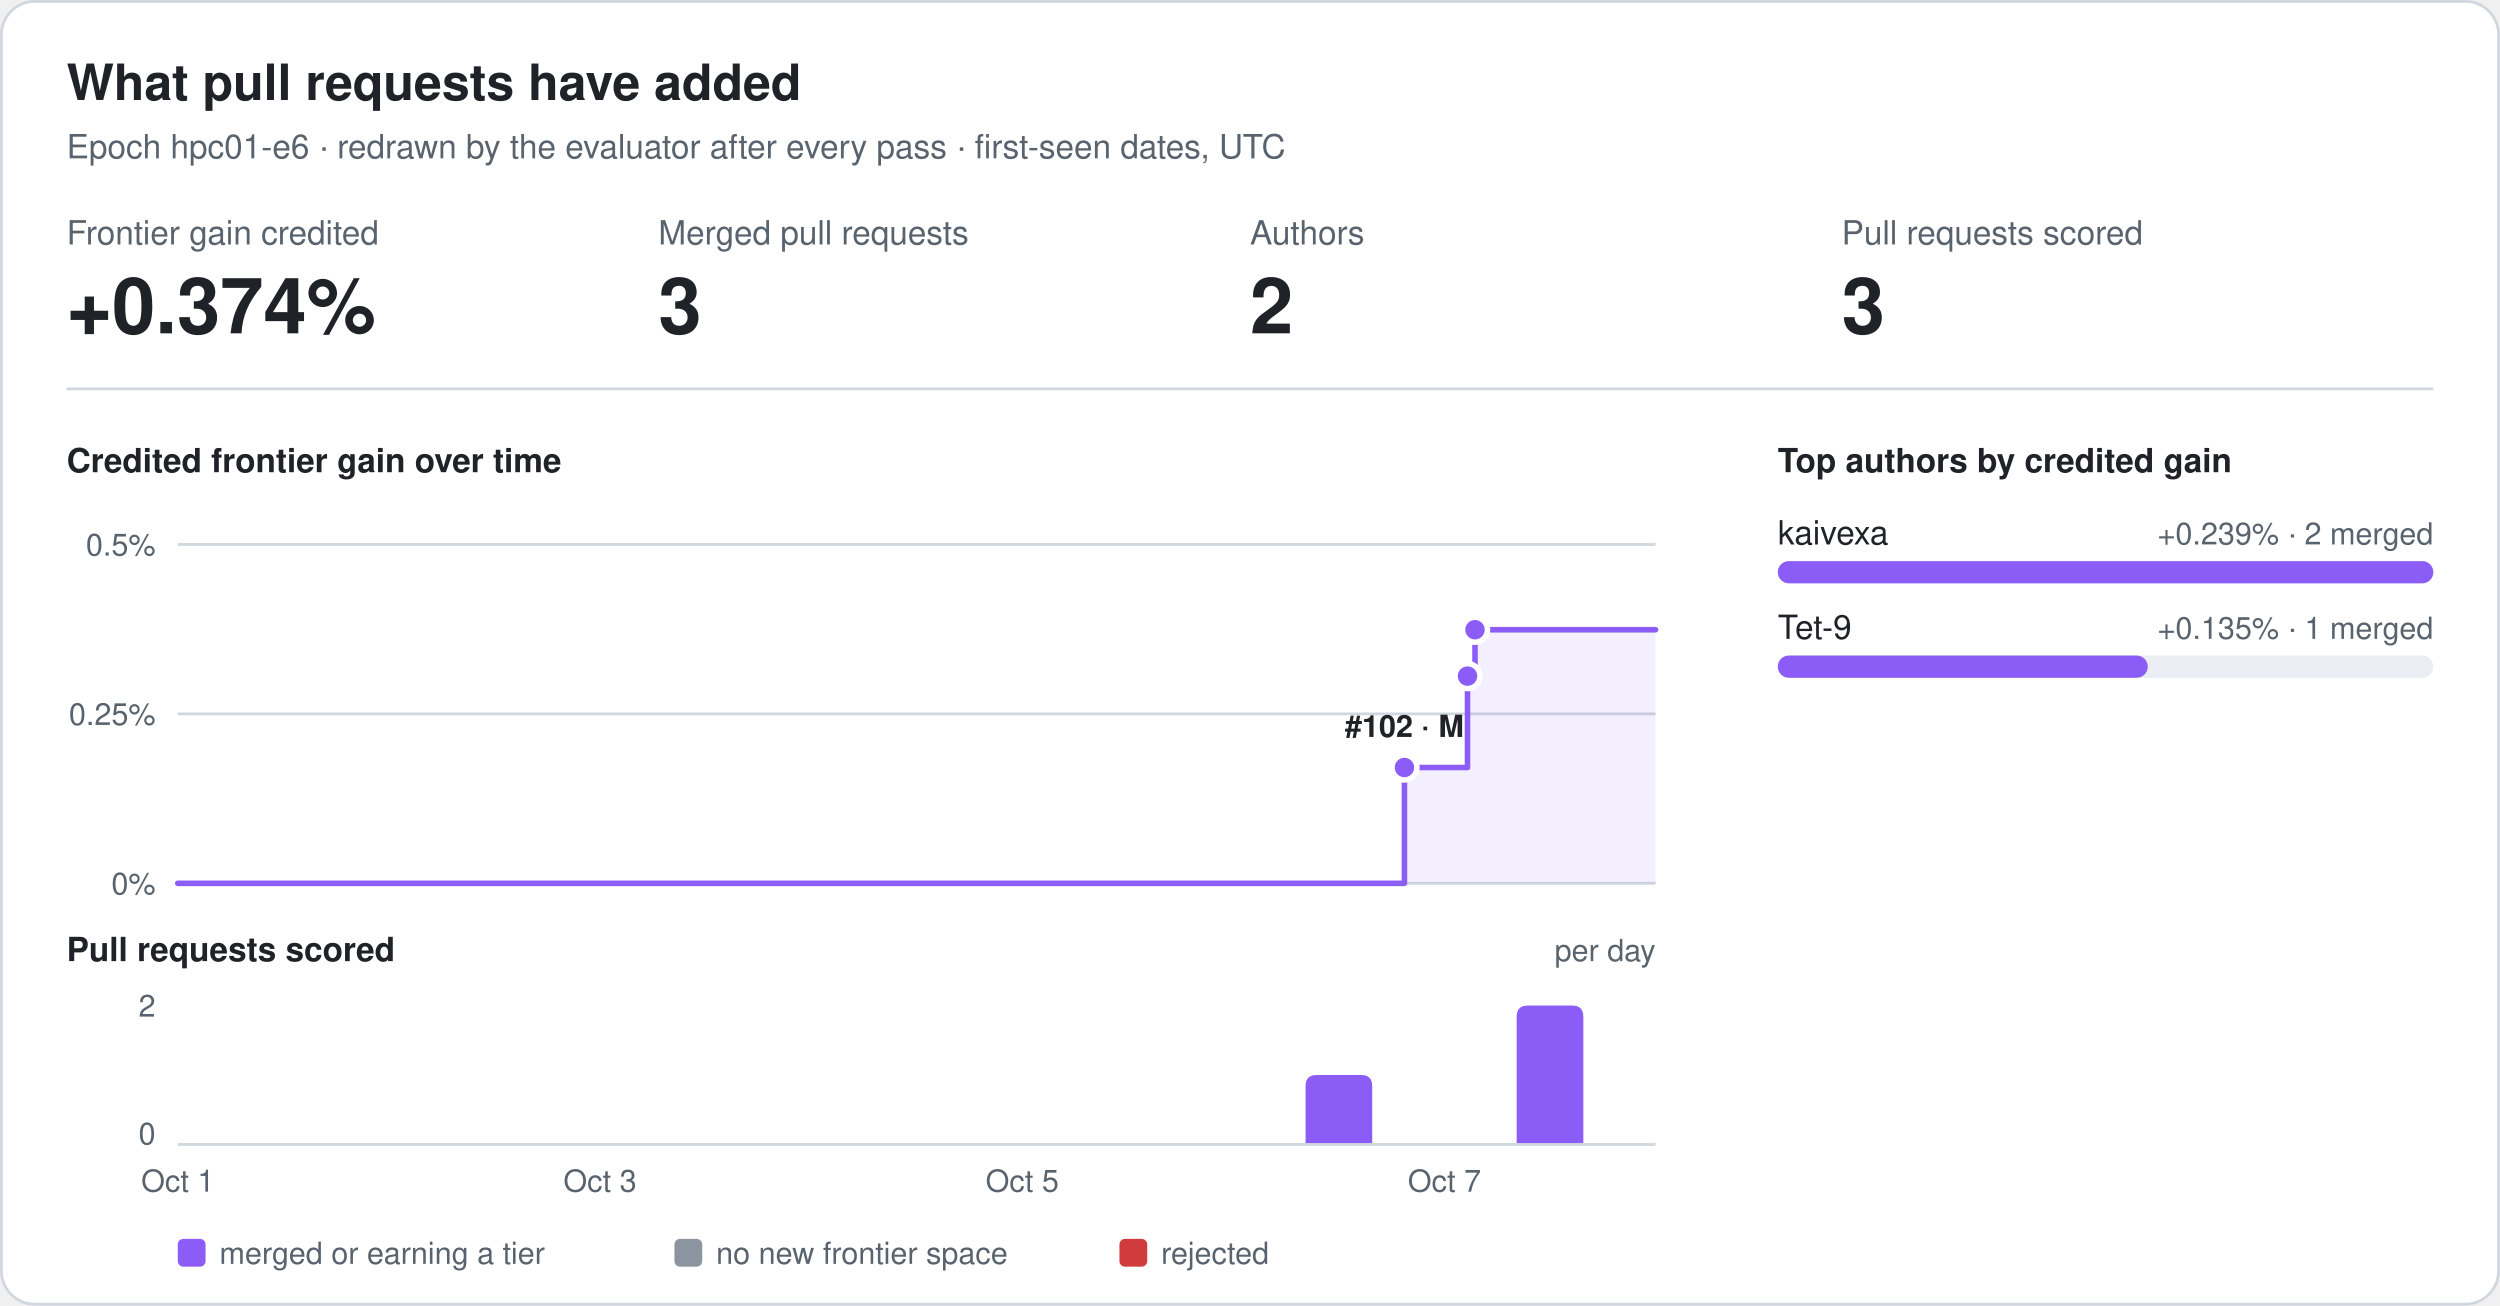
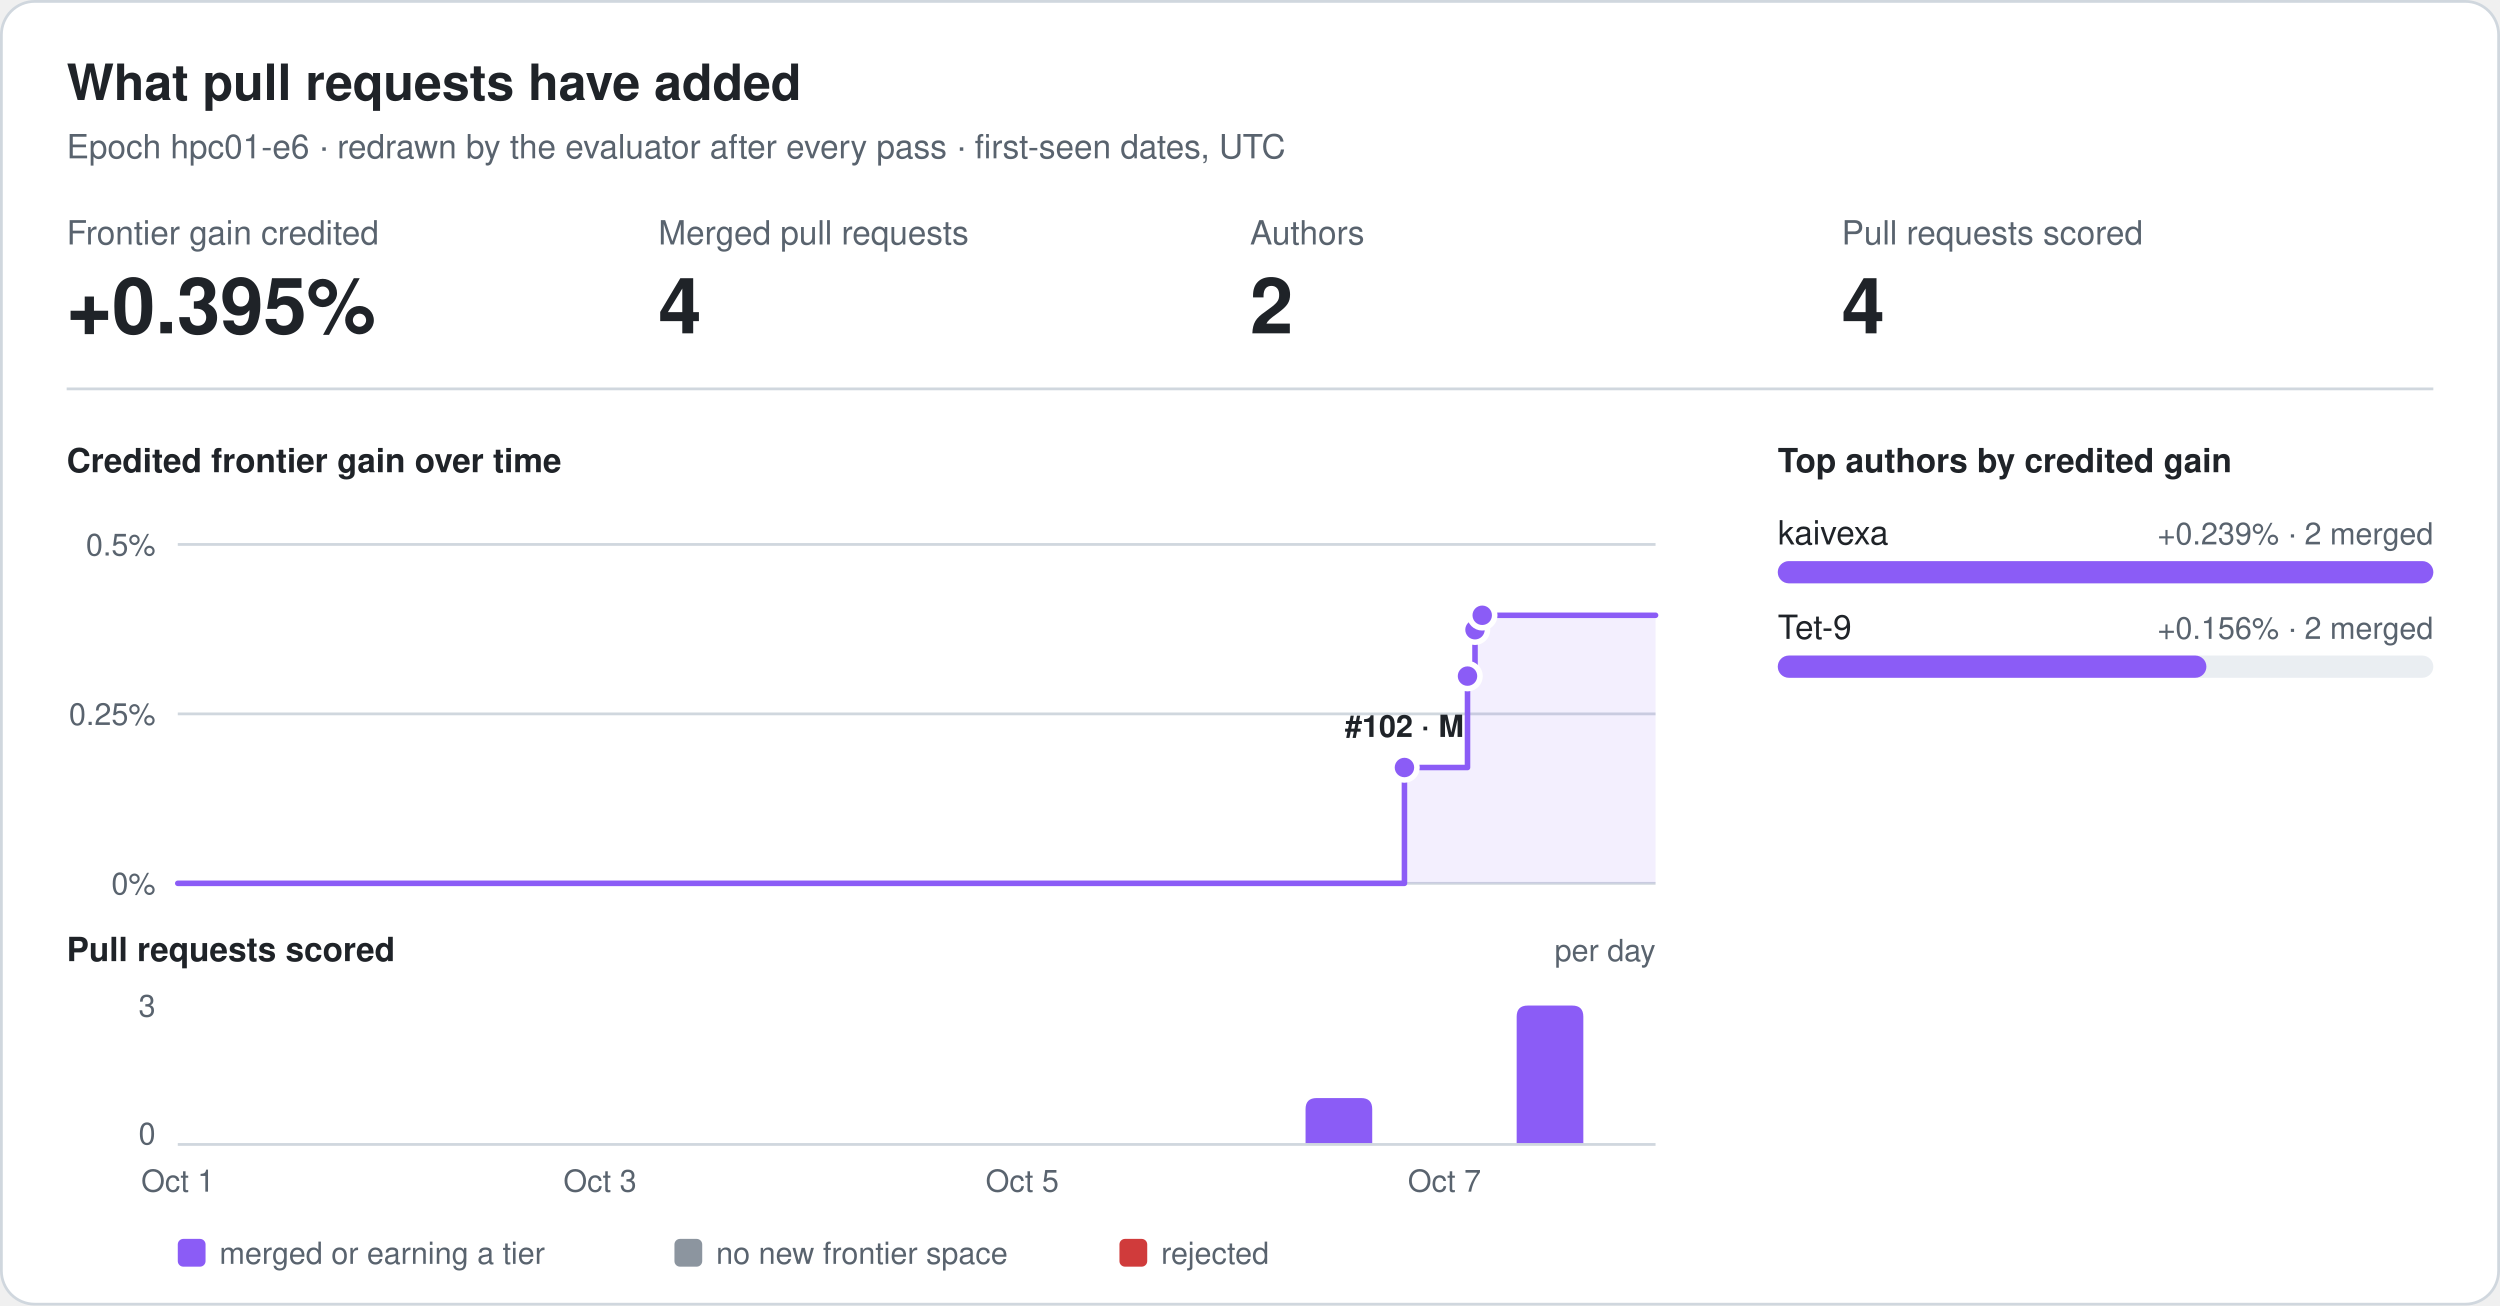
- <svg xmlns="http://www.w3.org/2000/svg" width="900" height="470" viewBox="0 0 900 470" font-family="-apple-system,BlinkMacSystemFont,'Segoe UI',Helvetica,Arial,sans-serif" role="img" aria-label="Frontier gain credited to merged pull requests: +0.374% from 3 merges, 3 pull requests scored">
+ <svg xmlns="http://www.w3.org/2000/svg" width="900" height="470" viewBox="0 0 900 470" font-family="-apple-system,BlinkMacSystemFont,'Segoe UI',Helvetica,Arial,sans-serif" role="img" aria-label="Frontier gain credited to merged pull requests: +0.395% from 4 merges, 4 pull requests scored">
  <style>
.bg{fill:#ffffff;stroke:#d0d7de}.t{fill:#1f2328}.m{fill:#59636e}.rule{stroke:#d0d7de}.ring{stroke:#ffffff}
.acc{fill:#8b5cf6}.accl{stroke:#8b5cf6}.wash{fill:#8b5cf6;fill-opacity:.1}.gry{fill:#8c959f}.rej{fill:#d03b3b}.track{fill:#eaeef2}.tk{stroke:#1f2328}
@media (prefers-color-scheme: dark){
.bg{fill:#0d1117;stroke:#30363d}.t{fill:#e6edf3}.m{fill:#9198a1}.rule{stroke:#30363d}.ring{stroke:#0d1117}
.acc{fill:#9a75f8}.accl{stroke:#9a75f8}.wash{fill:#9a75f8;fill-opacity:.14}.gry{fill:#9198a1}.rej{fill:#e5534b}.track{fill:#21262d}.tk{stroke:#e6edf3}}
</style>
  <rect class="bg" x="0.5" y="0.5" width="899" height="469" rx="12" />
  <text x="24.0" y="36.0" class="t" font-size="18" font-weight="600" text-anchor="start">What pull requests have added</text>
  <text x="24.0" y="57.0" class="m" font-size="12" font-weight="400" text-anchor="start">Epoch hpc01-e6 · redrawn by the evaluator after every pass · first-seen dates, UTC</text>
  <text x="24.0" y="88.0" class="m" font-size="12" font-weight="400" text-anchor="start">Frontier gain credited</text>
-   <text x="24.0" y="120.0" class="t" font-size="28" font-weight="600" text-anchor="start">+0.374%</text>
+   <text x="24.0" y="120.0" class="t" font-size="28" font-weight="600" text-anchor="start">+0.395%</text>
  <text x="237.0" y="88.0" class="m" font-size="12" font-weight="400" text-anchor="start">Merged pull requests</text>
-   <text x="237.0" y="120.0" class="t" font-size="28" font-weight="600" text-anchor="start">3</text>
+   <text x="237.0" y="120.0" class="t" font-size="28" font-weight="600" text-anchor="start">4</text>
  <text x="450.0" y="88.0" class="m" font-size="12" font-weight="400" text-anchor="start">Authors</text>
  <text x="450.0" y="120.0" class="t" font-size="28" font-weight="600" text-anchor="start">2</text>
  <text x="663.0" y="88.0" class="m" font-size="12" font-weight="400" text-anchor="start">Pull requests scored</text>
-   <text x="663.0" y="120.0" class="t" font-size="28" font-weight="600" text-anchor="start">3</text>
+   <text x="663.0" y="120.0" class="t" font-size="28" font-weight="600" text-anchor="start">4</text>
  <line class="rule" x1="24" x2="876" y1="140" y2="140" stroke-width="1" />
  <text x="24.0" y="170.0" class="t" font-size="12" font-weight="600" text-anchor="start">Credited frontier gain over time</text>
  <text x="24.0" y="346.0" class="t" font-size="12" font-weight="600" text-anchor="start">Pull requests scored</text>
  <line class="rule" x1="64" x2="596" y1="318.0" y2="318.0" stroke-width="1" />
  <text x="56.0" y="322.0" class="m" font-size="11" font-weight="400" text-anchor="end">0%</text>
  <line class="rule" x1="64" x2="596" y1="257.0" y2="257.0" stroke-width="1" />
  <text x="56.0" y="261.0" class="m" font-size="11" font-weight="400" text-anchor="end">0.25%</text>
  <line class="rule" x1="64" x2="596" y1="196.0" y2="196.0" stroke-width="1" />
  <text x="56.0" y="200.0" class="m" font-size="11" font-weight="400" text-anchor="end">0.5%</text>
-   <polygon class="wash" points="64.0,318.0 505.6,318.0 505.6,276.3 528.3,276.3 528.3,243.4 531.0,243.4 531.0,226.7 596.0,226.7 596.0,318.0" />
-   <polyline class="accl" points="64.0,318.0 505.6,318.0 505.6,276.3 528.3,276.3 528.3,243.4 531.0,243.4 531.0,226.7 596.0,226.7" fill="none" stroke-width="2" stroke-linejoin="round" stroke-linecap="round" />
+   <polygon class="wash" points="64.0,318.0 505.6,318.0 505.6,276.3 528.3,276.3 528.3,243.4 531.0,243.4 531.0,226.7 533.6,226.7 533.6,221.5 596.0,221.5 596.0,318.0" />
+   <polyline class="accl" points="64.0,318.0 505.6,318.0 505.6,276.3 528.3,276.3 528.3,243.4 531.0,243.4 531.0,226.7 533.6,226.7 533.6,221.5 596.0,221.5" fill="none" stroke-width="2" stroke-linejoin="round" stroke-linecap="round" />
  <circle class="acc ring" cx="505.6" cy="276.3" r="4.5" stroke-width="2" />
  <circle class="acc ring" cx="528.3" cy="243.4" r="4.5" stroke-width="2" />
  <circle class="acc ring" cx="531.0" cy="226.7" r="4.5" stroke-width="2" />
+   <circle class="acc ring" cx="533.6" cy="221.5" r="4.5" stroke-width="2" />
  <text x="505.6" y="265.3" class="t" font-size="11" font-weight="600" text-anchor="middle">#102 · M</text>
-   <path class="acc" d="M470.0,412.0V391.0Q470.0,387.0 474.0,387.0H490.0Q494.0,387.0 494.0,391.0V412.0Z" />
+   <path class="acc" d="M470.0,412.0V399.3Q470.0,395.3 474.0,395.3H490.0Q494.0,395.3 494.0,399.3V412.0Z" />
  <path class="acc" d="M546.0,412.0V366.0Q546.0,362.0 550.0,362.0H566.0Q570.0,362.0 570.0,366.0V412.0Z" />
  <line class="rule" x1="64" x2="596" y1="412" y2="412" stroke-width="1" />
-   <text x="56.0" y="366.0" class="m" font-size="11" font-weight="400" text-anchor="end">2</text>
+   <text x="56.0" y="366.0" class="m" font-size="11" font-weight="400" text-anchor="end">3</text>
  <text x="56.0" y="412.0" class="m" font-size="11" font-weight="400" text-anchor="end">0</text>
  <text x="596.0" y="346.0" class="m" font-size="11" font-weight="400" text-anchor="end">per day</text>
  <text x="64.0" y="429.0" class="m" font-size="11" font-weight="400" text-anchor="middle">Oct 1</text>
  <text x="216.0" y="429.0" class="m" font-size="11" font-weight="400" text-anchor="middle">Oct 3</text>
  <text x="368.0" y="429.0" class="m" font-size="11" font-weight="400" text-anchor="middle">Oct 5</text>
  <text x="520.0" y="429.0" class="m" font-size="11" font-weight="400" text-anchor="middle">Oct 7</text>
  <rect class="acc" x="64" y="446" width="10" height="10" rx="2" />
  <text x="79.0" y="455.0" class="m" font-size="11" font-weight="400" text-anchor="start">merged or earning a tier</text>
  <rect class="gry" x="242.8" y="446" width="10" height="10" rx="2" />
  <text x="257.8" y="455.0" class="m" font-size="11" font-weight="400" text-anchor="start">no new frontier space</text>
  <rect class="rej" x="403.0" y="446" width="10" height="10" rx="2" />
  <text x="418.0" y="455.0" class="m" font-size="11" font-weight="400" text-anchor="start">rejected</text>
  <text x="640.0" y="170.0" class="t" font-size="12" font-weight="600" text-anchor="start">Top authors by credited gain</text>
  <text x="640.0" y="196.0" class="t" font-size="12" font-weight="400" text-anchor="start">kaivexa</text>
  <text x="876.0" y="196.0" class="m" font-size="11" font-weight="400" text-anchor="end">+0.239% · 2 merged</text>
  <rect class="track" x="640" y="202" width="236" height="8" rx="4" />
  <rect class="acc" x="640" y="202" width="236.0" height="8" rx="4" />
  <text x="640.0" y="230.0" class="t" font-size="12" font-weight="400" text-anchor="start">Tet-9</text>
-   <text x="876.0" y="230.0" class="m" font-size="11" font-weight="400" text-anchor="end">+0.135% · 1 merged</text>
+   <text x="876.0" y="230.0" class="m" font-size="11" font-weight="400" text-anchor="end">+0.156% · 2 merged</text>
  <rect class="track" x="640" y="236" width="236" height="8" rx="4" />
-   <rect class="acc" x="640" y="236" width="133.2" height="8" rx="4" />
+   <rect class="acc" x="640" y="236" width="154.3" height="8" rx="4" />
</svg>
